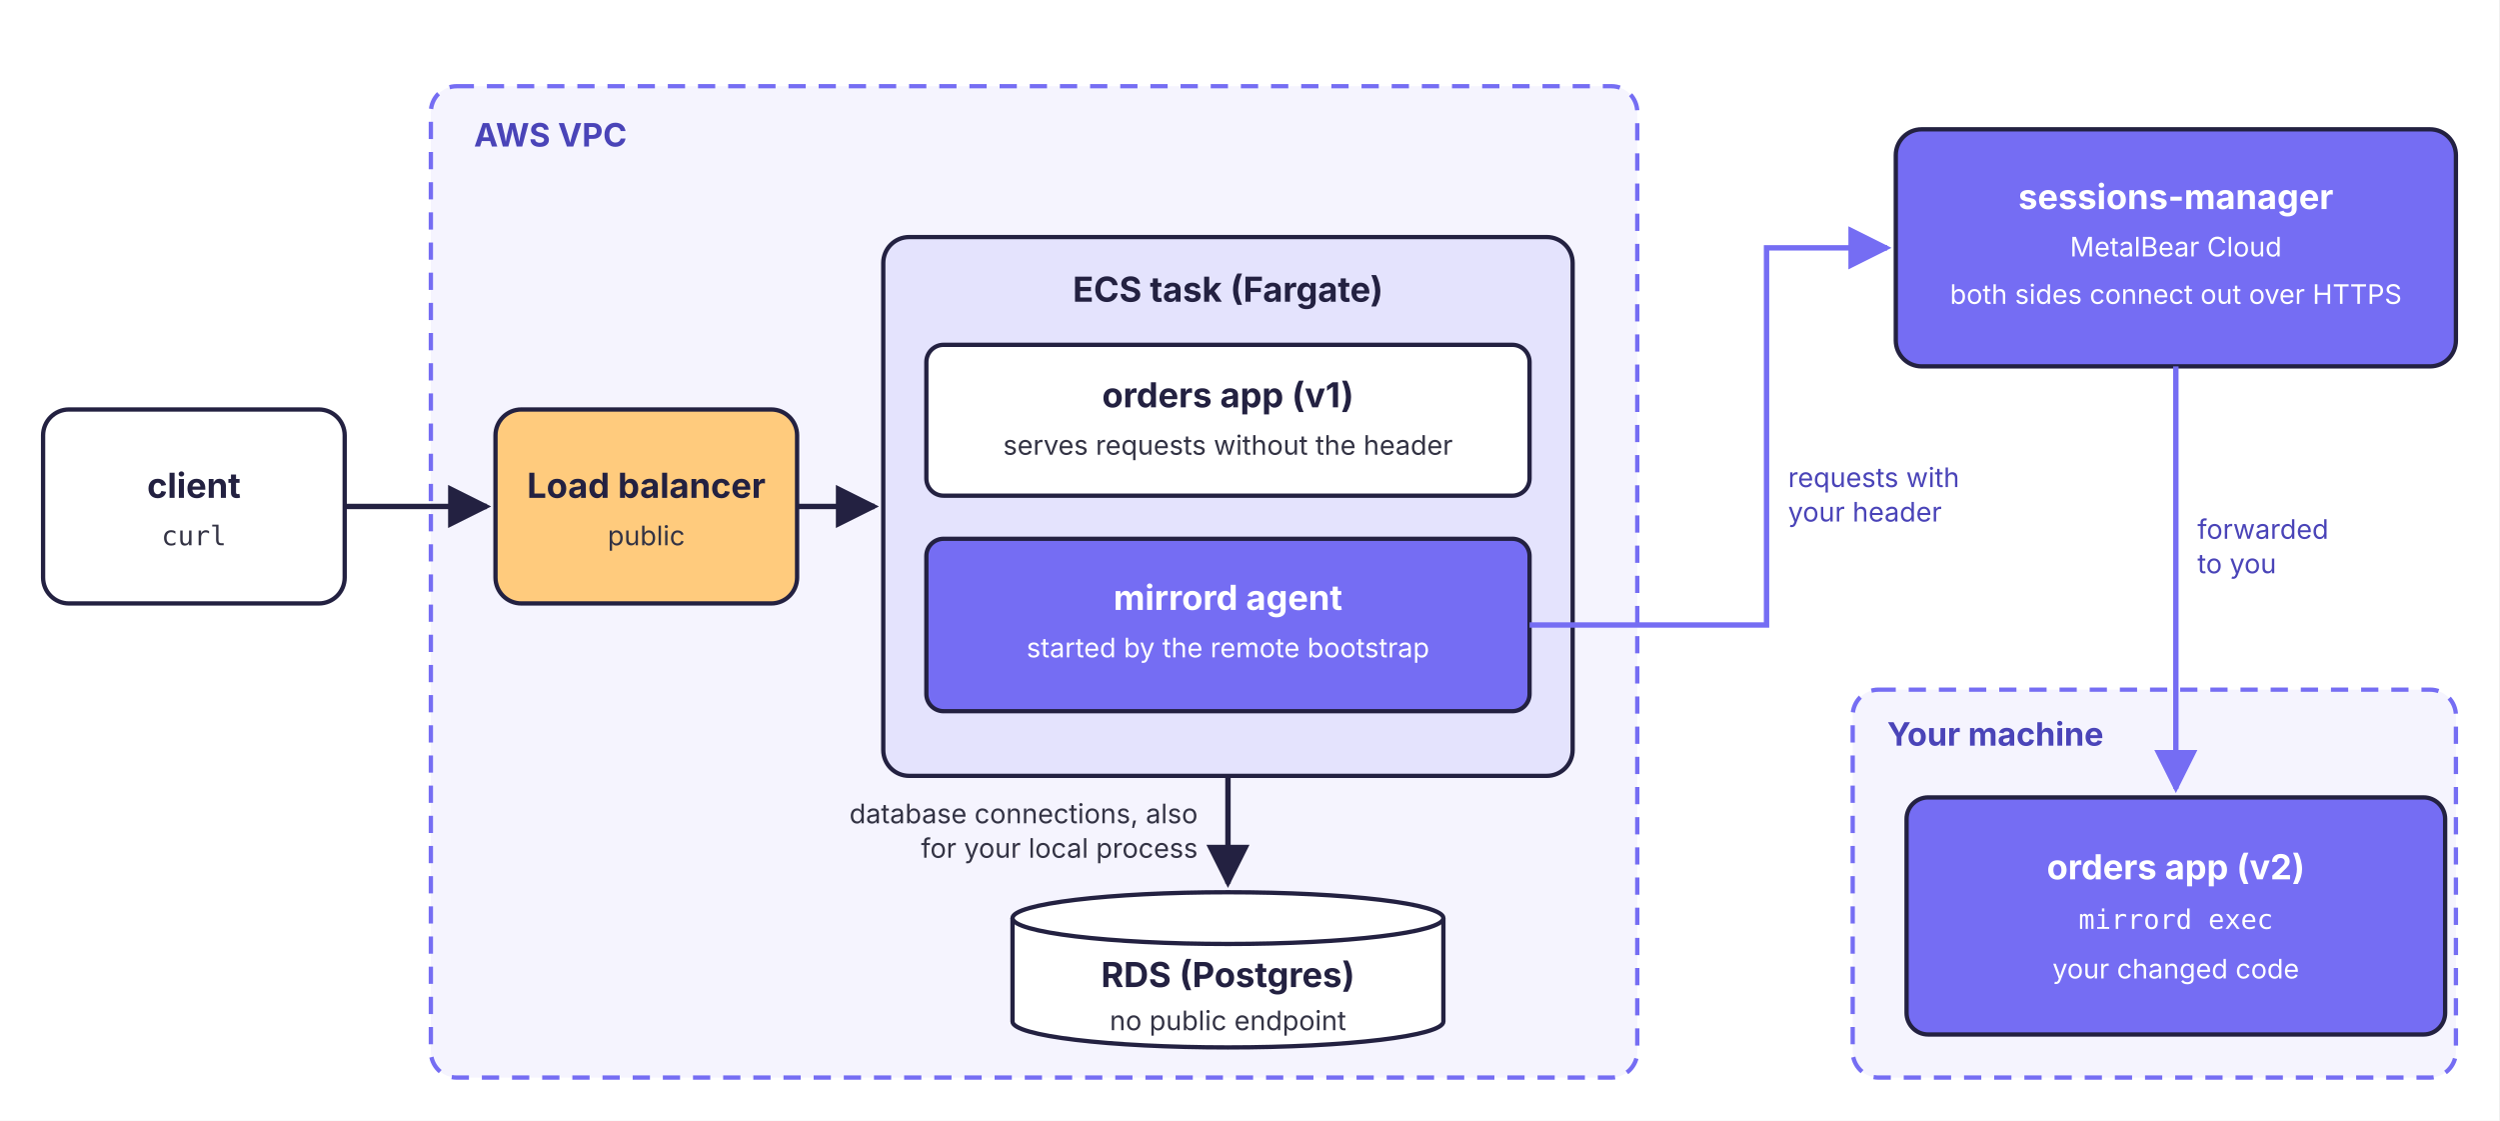
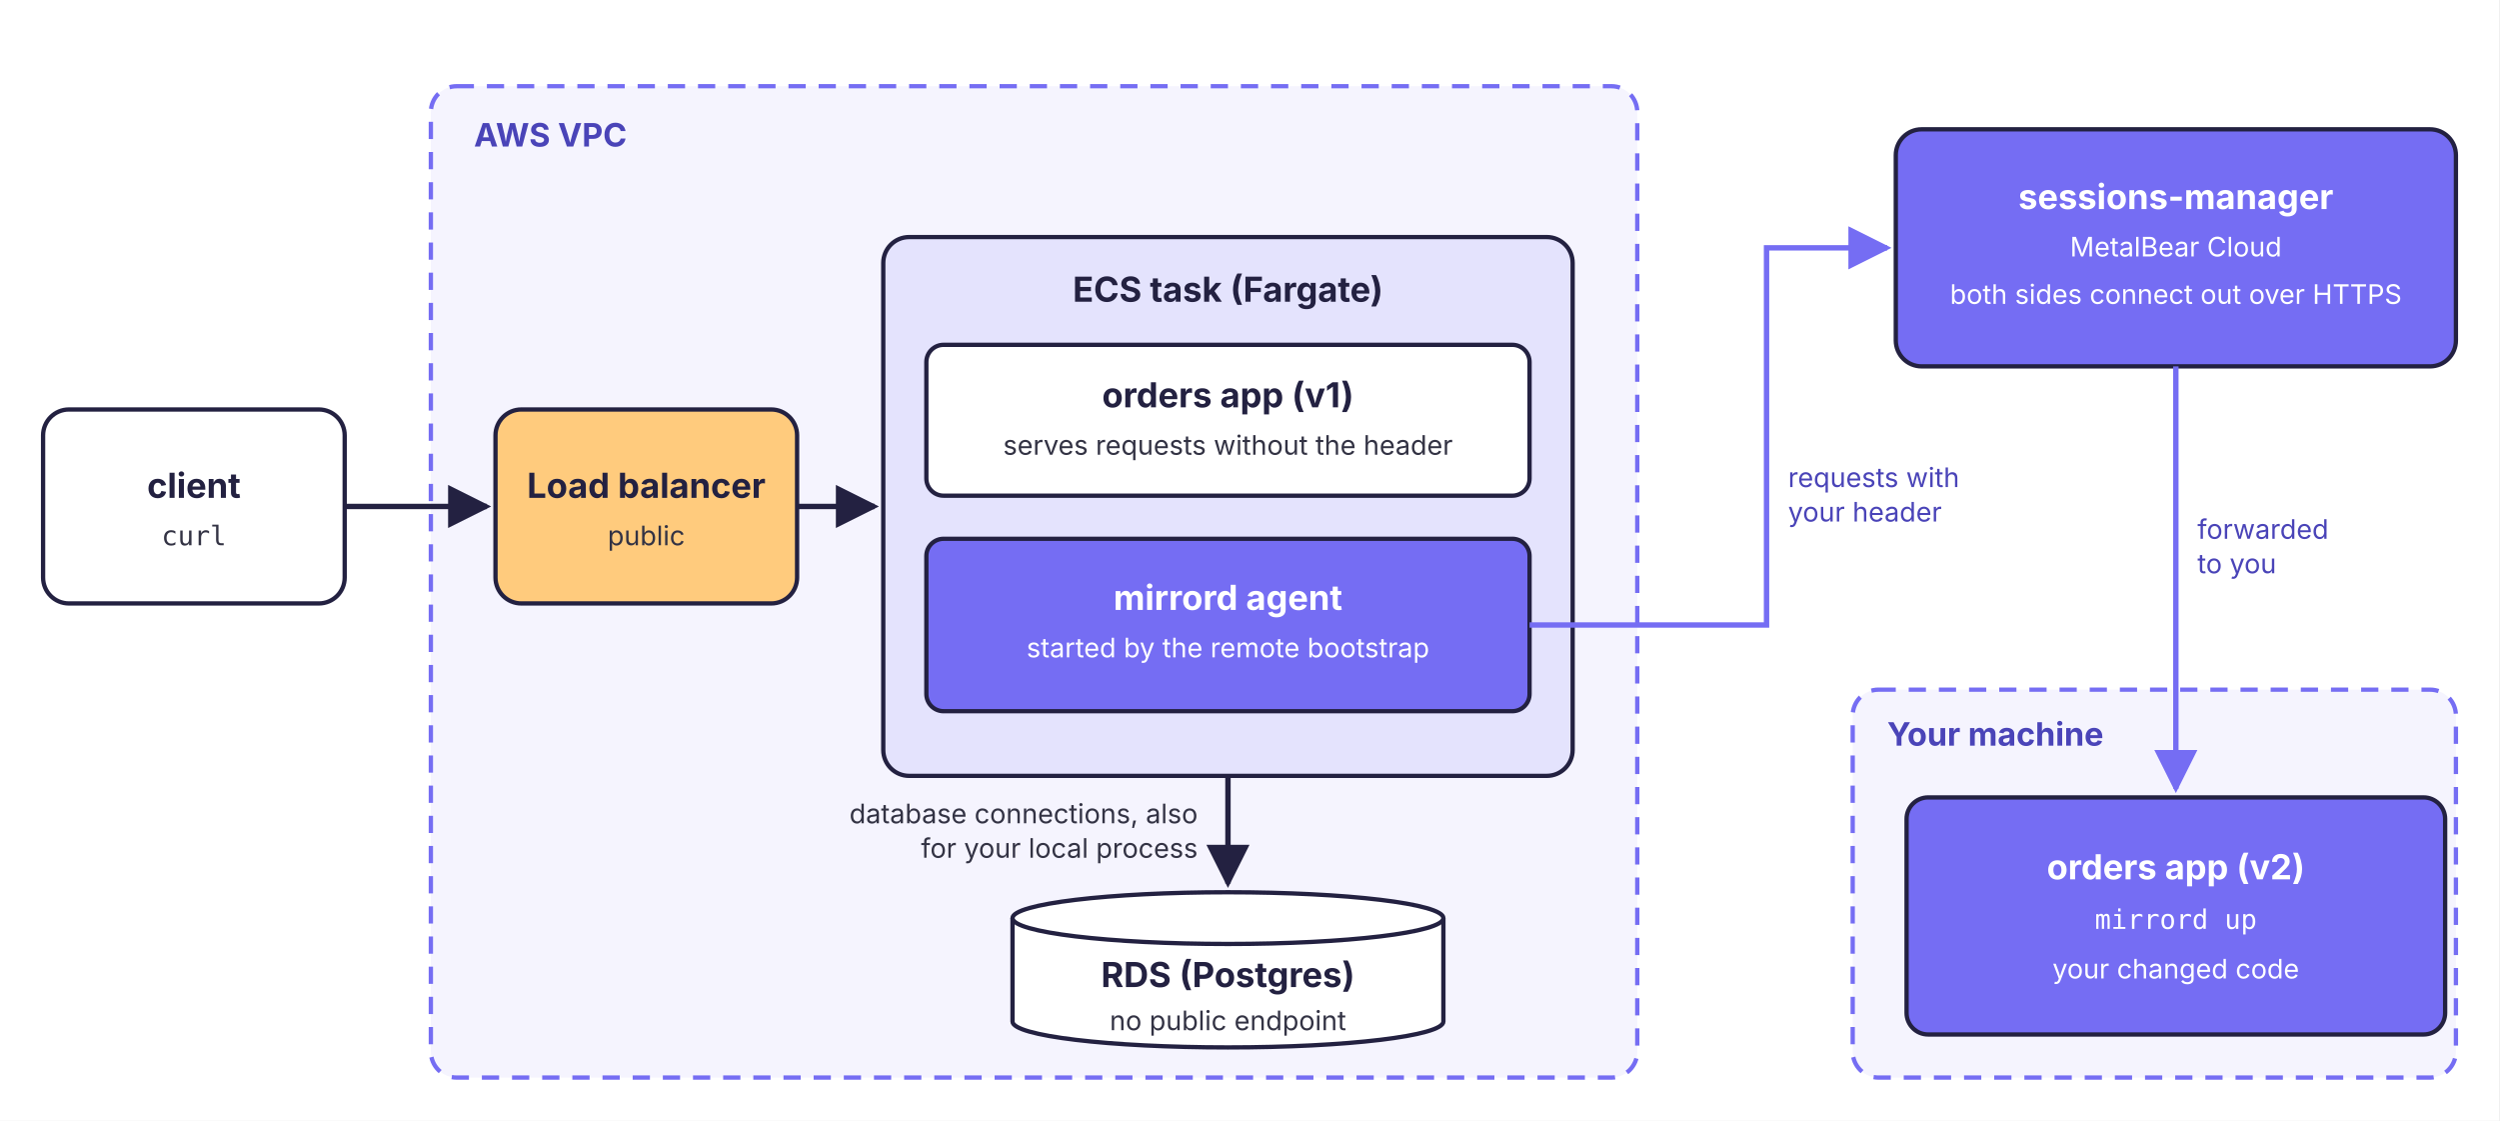
<svg xmlns="http://www.w3.org/2000/svg" viewBox="0 0 1160 520" width="1160" height="520" font-family="Inter, Helvetica, Arial, sans-serif" role="img" aria-labelledby="t d">
  <defs>
    <marker id="arrow" viewBox="0 0 10 10" refX="9" refY="5" markerWidth="8" markerHeight="8" orient="auto-start-reverse">
      <path d="M0 0 L10 5 L0 10 z" fill="#232141" />
    </marker>
    <marker id="arrow-purple" viewBox="0 0 10 10" refX="9" refY="5" markerWidth="8" markerHeight="8" orient="auto-start-reverse">
      <path d="M0 0 L10 5 L0 10 z" fill="#756DF3" />
    </marker>
  </defs>
  <rect x="0" y="0" width="1160" height="520" fill="#ffffff" />
  <rect x="20" y="190" width="140" height="90" rx="12" fill="#ffffff" stroke="#232141" stroke-width="2" />
  <text x="90" y="231" font-size="16" font-weight="700" fill="#232141" text-anchor="middle">client</text>
  <text x="90" y="253" font-size="12.5" font-family="Menlo, Consolas, monospace" fill="#333344" text-anchor="middle">curl</text>
  <rect x="200" y="40" width="560" height="460" rx="12" fill="#F5F4FE" stroke="#756DF3" stroke-width="2" stroke-dasharray="8 6" />
  <text x="220" y="68" font-size="15" font-weight="700" fill="#4a44b8">AWS VPC</text>
  <rect x="230" y="190" width="140" height="90" rx="12" fill="#FFCB7D" stroke="#232141" stroke-width="2" />
  <text x="300" y="231" font-size="16" font-weight="700" fill="#232141" text-anchor="middle">Load balancer</text>
  <text x="300" y="253" font-size="12.5" fill="#333344" text-anchor="middle">public</text>
  <line x1="370" y1="235" x2="406" y2="235" stroke="#232141" stroke-width="2.5" marker-end="url(#arrow)" />
  <rect x="410" y="110" width="320" height="250" rx="12" fill="#E4E3FD" stroke="#232141" stroke-width="2" />
  <text x="570" y="140" font-size="16" font-weight="700" fill="#232141" text-anchor="middle">ECS task (Fargate)</text>
  <rect x="430" y="160" width="280" height="70" rx="8" fill="#ffffff" stroke="#232141" stroke-width="2" />
  <text x="570" y="189" font-size="16" font-weight="700" fill="#232141" text-anchor="middle">orders app (v1)</text>
  <text x="570" y="211" font-size="12.5" fill="#333344" text-anchor="middle">serves requests without the header</text>
  <rect x="430" y="250" width="280" height="80" rx="8" fill="#756DF3" stroke="#232141" stroke-width="2" />
  <text x="570" y="283" font-size="16" font-weight="700" fill="#ffffff" text-anchor="middle">mirrord agent</text>
  <text x="570" y="305" font-size="12.5" fill="#ffffff" text-anchor="middle">started by the remote bootstrap</text>
  <line x1="570" y1="360" x2="570" y2="410" stroke="#232141" stroke-width="2.5" marker-end="url(#arrow)" />
  <text x="556" y="382" font-size="12.5" fill="#333344" text-anchor="end">database connections, also</text>
  <text x="556" y="398" font-size="12.5" fill="#333344" text-anchor="end">for your local process</text>
  <path d="M470 426 L470 474 A100 12 0 0 0 670 474 L670 426" fill="#ffffff" stroke="#232141" stroke-width="2" />
  <ellipse cx="570" cy="426" rx="100" ry="12" fill="#ffffff" stroke="#232141" stroke-width="2" />
  <text x="570" y="458" font-size="16" font-weight="700" fill="#232141" text-anchor="middle">RDS (Postgres)</text>
  <text x="570" y="478" font-size="12.5" fill="#333344" text-anchor="middle">no public endpoint</text>
  <polyline points="710,290 820,290 820,115 876,115" fill="none" stroke="#756DF3" stroke-width="2.5" marker-end="url(#arrow-purple)" />
  <text x="830" y="226" font-size="12.5" fill="#4a44b8">requests with</text>
  <text x="830" y="242" font-size="12.5" fill="#4a44b8">your header</text>
  <rect x="880" y="60" width="260" height="110" rx="12" fill="#756DF3" stroke="#232141" stroke-width="2" />
  <text x="1010" y="97" font-size="16" font-weight="700" fill="#ffffff" text-anchor="middle">sessions-manager</text>
  <text x="1010" y="119" font-size="12.5" fill="#ffffff" text-anchor="middle">MetalBear Cloud</text>
  <text x="1010" y="141" font-size="12.5" fill="#ffffff" text-anchor="middle">both sides connect out over HTTPS</text>
  <text x="1020" y="250" font-size="12.5" fill="#4a44b8">forwarded</text>
  <text x="1020" y="266" font-size="12.5" fill="#4a44b8">to you</text>
  <rect x="860" y="320" width="280" height="180" rx="12" fill="#F5F4FE" stroke="#756DF3" stroke-width="2" stroke-dasharray="8 6" />
  <text x="876" y="346" font-size="15" font-weight="700" fill="#4a44b8">Your machine</text>
  <rect x="885" y="370" width="250" height="110" rx="10" fill="#756DF3" stroke="#232141" stroke-width="2" />
  <text x="1010" y="408" font-size="16" font-weight="700" fill="#ffffff" text-anchor="middle">orders app (v2)</text>
-   <text x="1010" y="431" font-size="12.5" font-family="Menlo, Consolas, monospace" fill="#ffffff" text-anchor="middle">mirrord exec</text>
+   <text x="1010" y="431" font-size="12.5" font-family="Menlo, Consolas, monospace" fill="#ffffff" text-anchor="middle">mirrord up</text>
  <text x="1010" y="454" font-size="12.5" fill="#ffffff" text-anchor="middle">your changed code</text>
  <line x1="160" y1="235" x2="226" y2="235" stroke="#232141" stroke-width="2.5" marker-end="url(#arrow)" />
  <line x1="1010" y1="170" x2="1010" y2="366" stroke="#756DF3" stroke-width="2.5" marker-end="url(#arrow-purple)" />
</svg>
